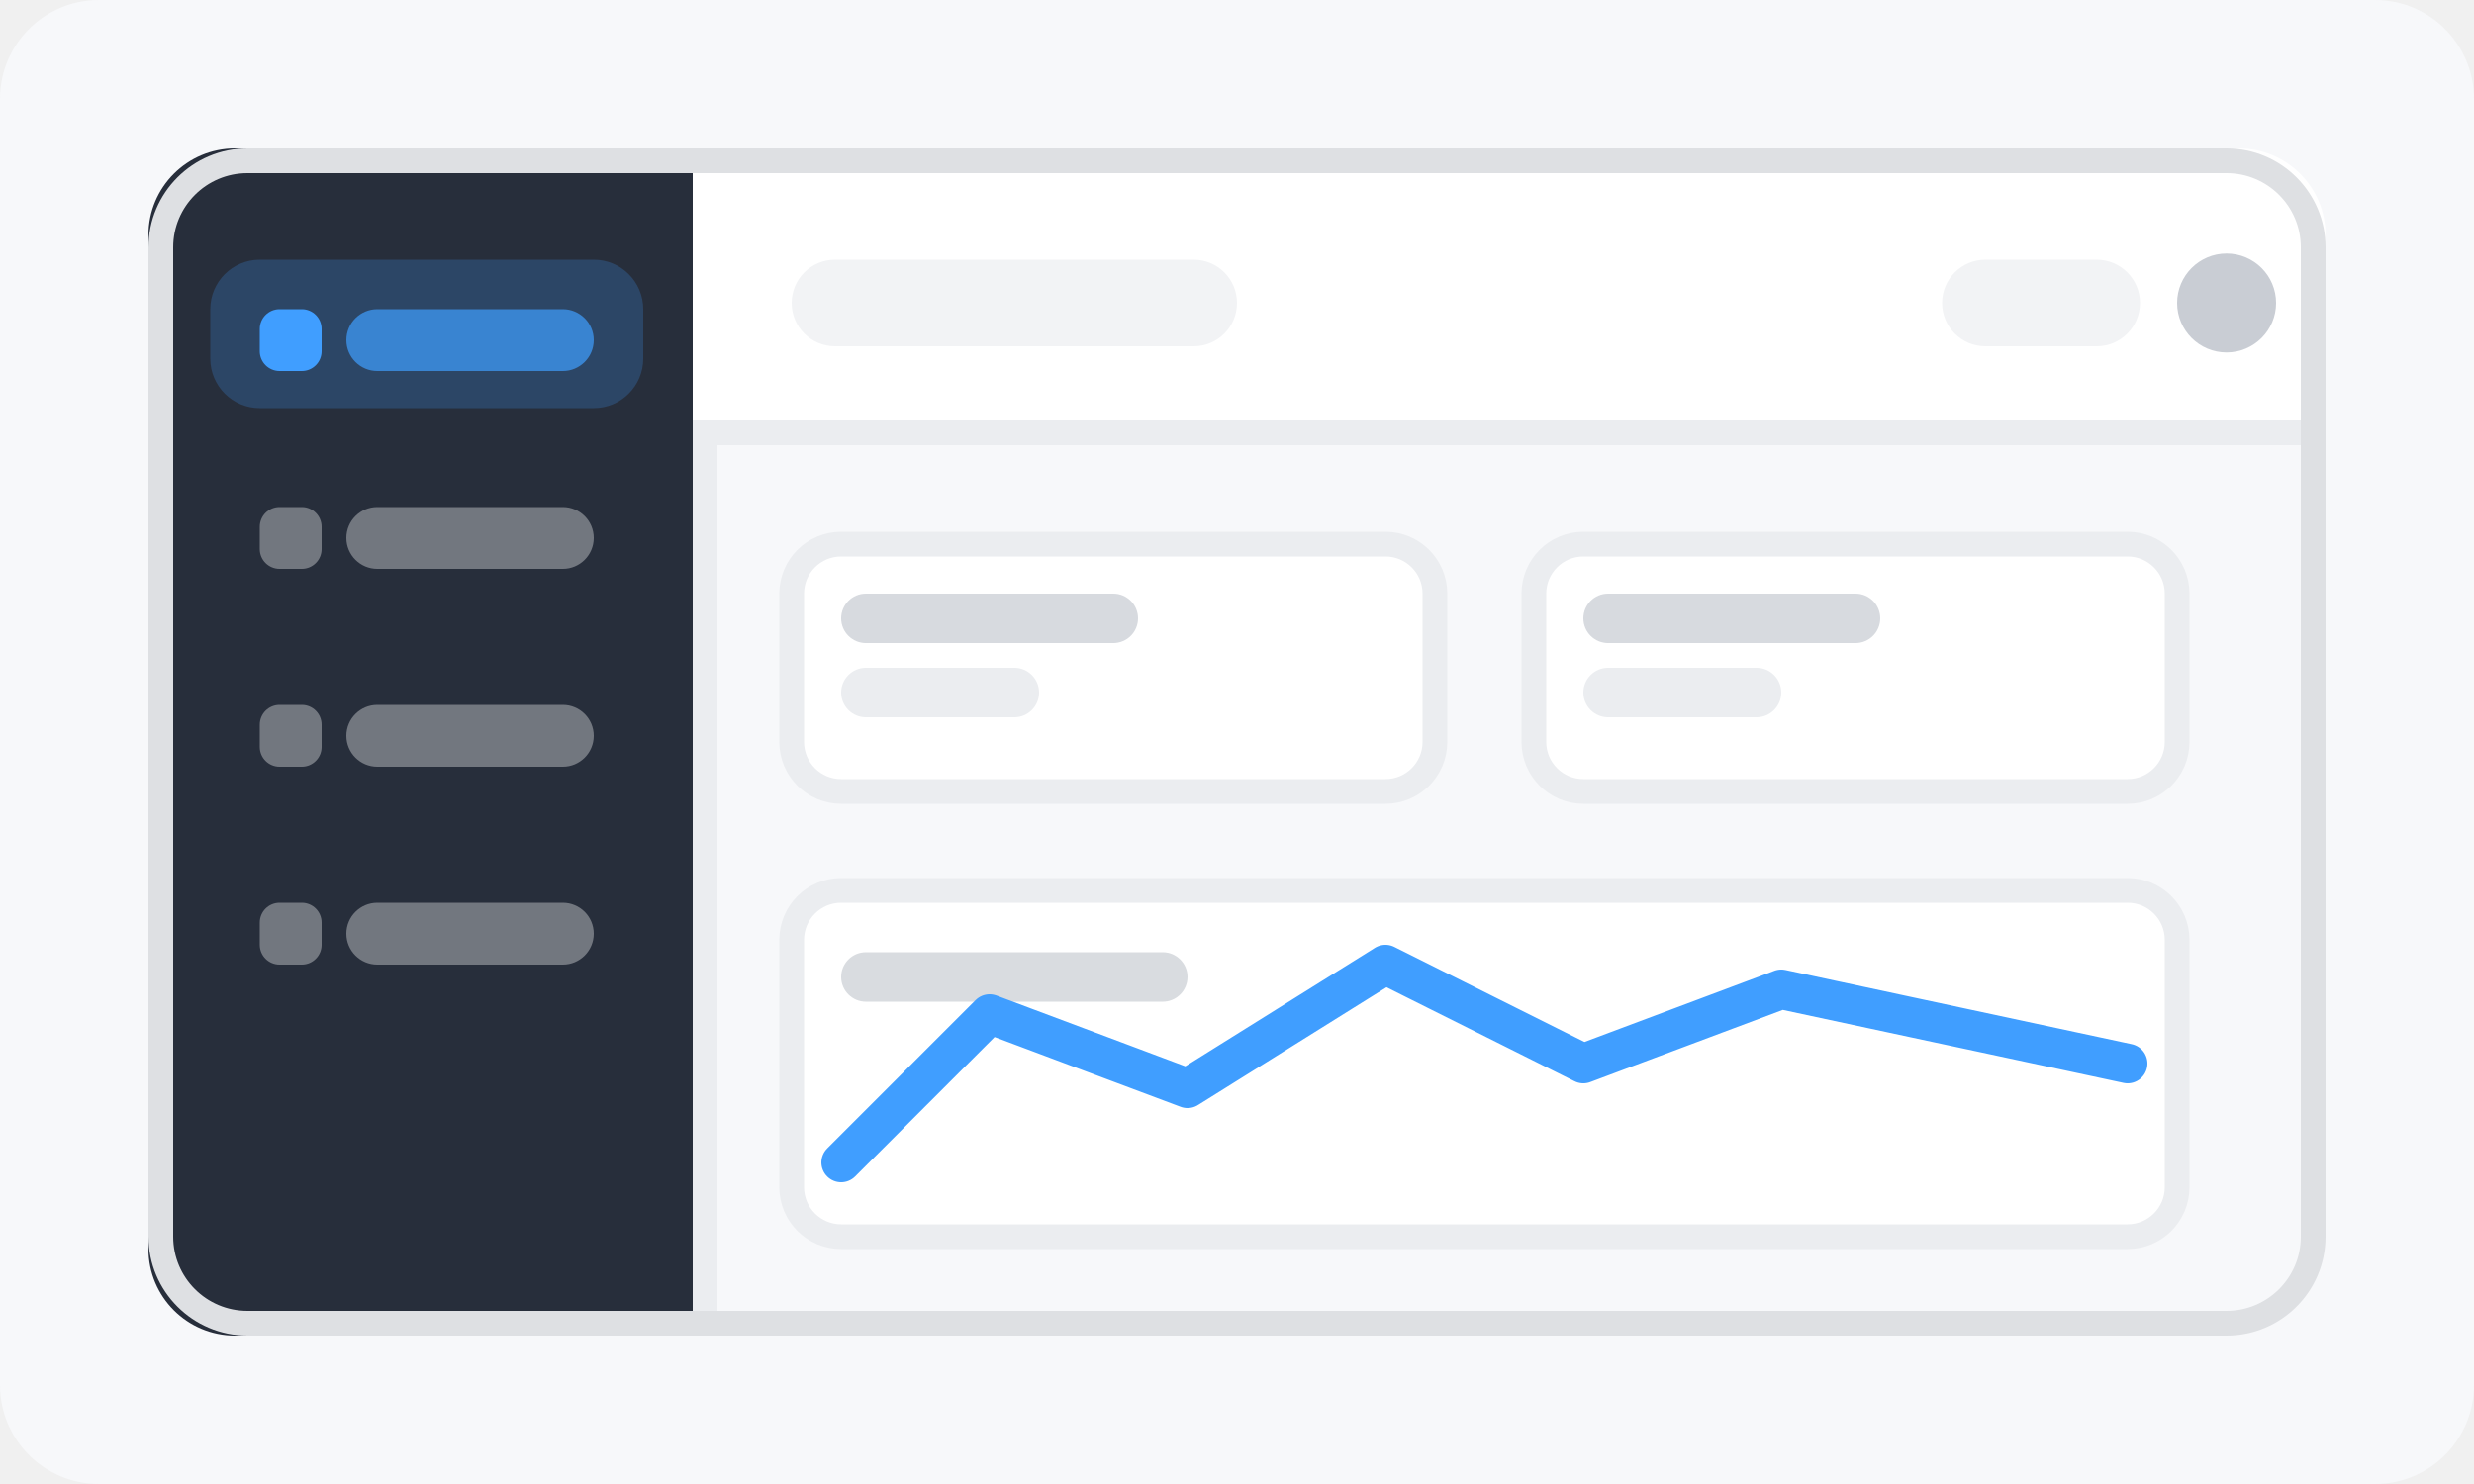
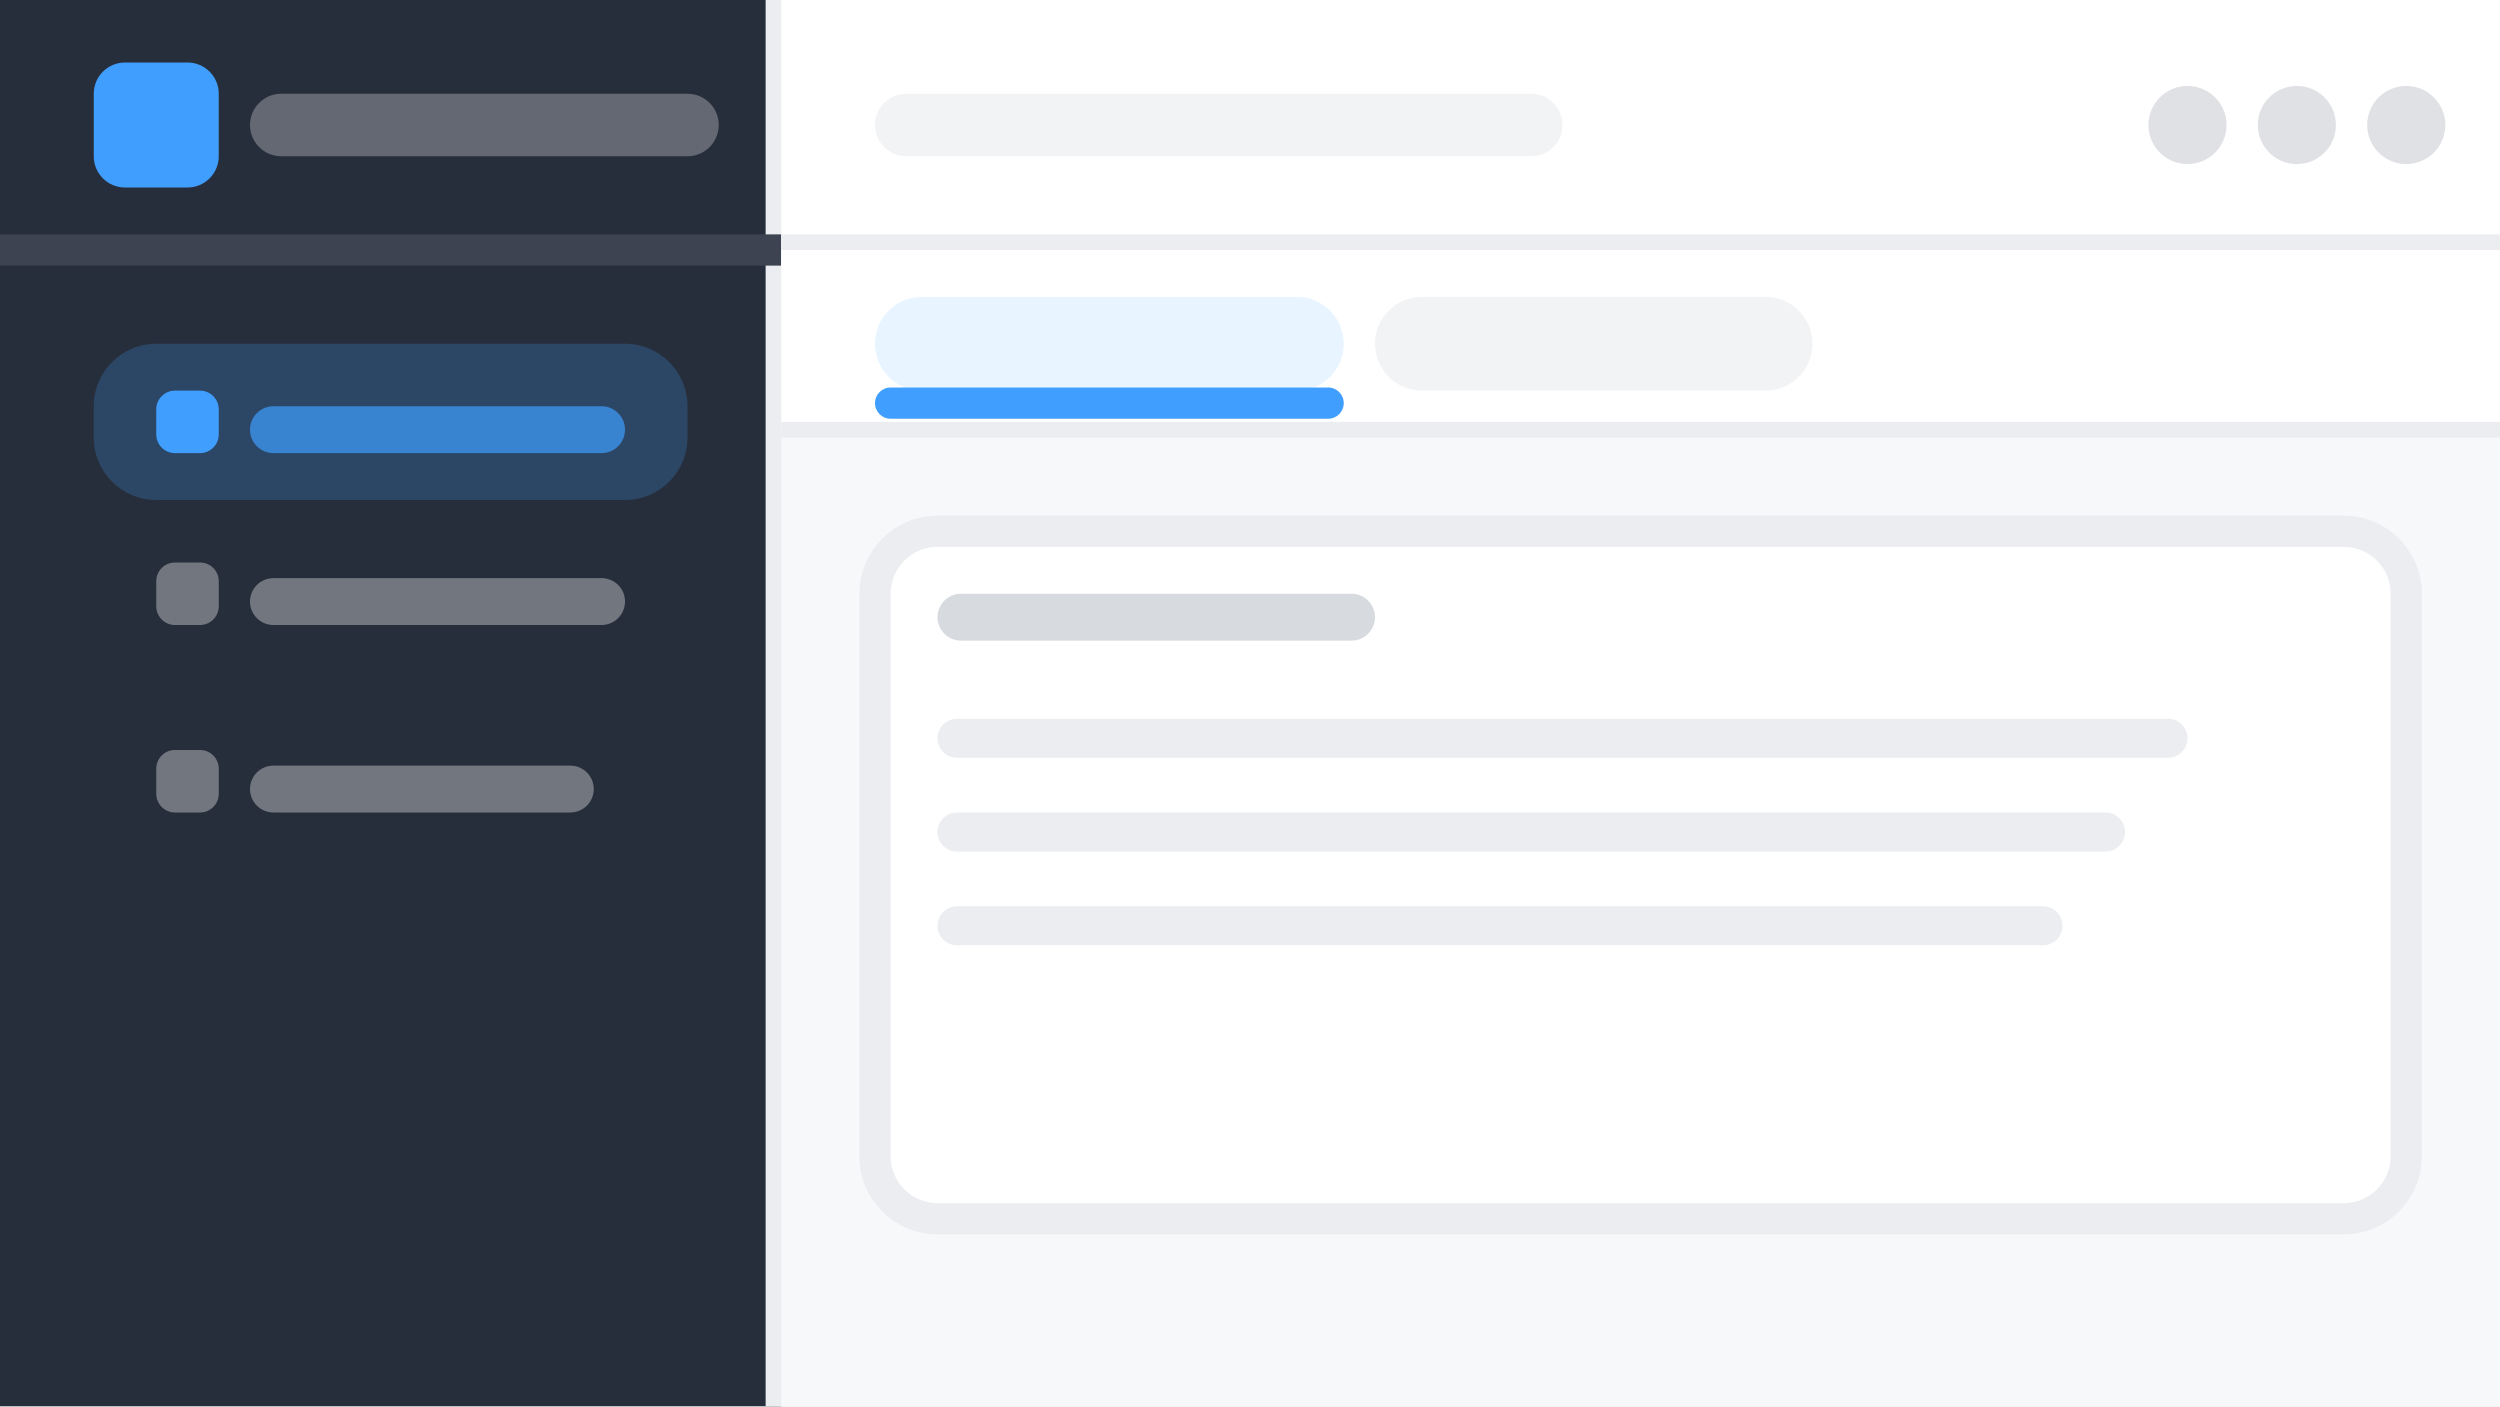
- <svg xmlns="http://www.w3.org/2000/svg" width="100%" height="100%" viewBox="0 0 100 60" fill="none" preserveAspectRatio="none">
-   <rect width="100" height="60" rx="4" fill="#F7F8FA" />
-   <rect x="6.5" y="6.5" width="87" height="47" rx="3.5" fill="#FFFFFF" />
-   <rect x="6.5" y="18" width="87" height="36" fill="#F7F8FA" />
-   <path d="M9.5 6H28V54H9.5C7.567 54 6 52.433 6 50.5V9.5C6 7.567 7.567 6 9.5 6Z" fill="#272E3B" />
-   <rect x="28" y="6" width="1" height="48" fill="#EBEDF0" />
-   <path d="M28 6H90.5C92.433 6 94 7.567 94 9.5V18H28V6Z" fill="#FFFFFF" />
-   <rect x="28" y="17" width="66" height="1" fill="#EBEDF0" />
-   <rect x="32" y="10.5" width="18" height="3.5" rx="1.75" fill="#F2F3F5" />
-   <rect x="78.5" y="10.5" width="8" height="3.5" rx="1.75" fill="#F2F3F5" />
-   <circle cx="90" cy="12.25" r="2" fill="#C9CDD4" />
-   <rect x="8.5" y="10.5" width="17.5" height="6" rx="2" fill="#409EFF" fill-opacity="0.22" />
-   <rect x="10.5" y="12.5" width="2.5" height="2.5" rx="0.8" fill="#409EFF" />
-   <rect x="14" y="12.5" width="10" height="2.5" rx="1.25" fill="#409EFF" fill-opacity="0.7" />
-   <rect x="10.5" y="20.5" width="2.5" height="2.5" rx="0.8" fill="white" fill-opacity="0.35" />
-   <rect x="14" y="20.5" width="10" height="2.5" rx="1.25" fill="white" fill-opacity="0.35" />
-   <rect x="10.5" y="28.5" width="2.5" height="2.5" rx="0.8" fill="white" fill-opacity="0.35" />
-   <rect x="14" y="28.5" width="10" height="2.5" rx="1.25" fill="white" fill-opacity="0.35" />
-   <rect x="10.5" y="36.5" width="2.5" height="2.5" rx="0.8" fill="white" fill-opacity="0.35" />
-   <rect x="14" y="36.5" width="10" height="2.5" rx="1.25" fill="white" fill-opacity="0.35" />
-   <rect x="32" y="22" width="26" height="10" rx="2" fill="#FFFFFF" stroke="#EBEDF0" />
-   <rect x="34" y="24" width="12" height="2" rx="1" fill="#C9CDD4" fill-opacity="0.75" />
-   <rect x="34" y="27" width="8" height="2" rx="1" fill="#EBEDF0" />
-   <rect x="62" y="22" width="26" height="10" rx="2" fill="#FFFFFF" stroke="#EBEDF0" />
-   <rect x="64" y="24" width="12" height="2" rx="1" fill="#C9CDD4" fill-opacity="0.75" />
-   <rect x="64" y="27" width="8" height="2" rx="1" fill="#EBEDF0" />
-   <rect x="32" y="36" width="56" height="14" rx="2" fill="#FFFFFF" stroke="#EBEDF0" />
-   <rect x="34" y="38.5" width="14" height="2" rx="1" fill="#C9CDD4" fill-opacity="0.7" />
-   <path d="M34 47 L40 41 L48 44 L56 39 L64 43 L72 40 L86 43" stroke="#409EFF" stroke-width="1.6" stroke-linecap="round" stroke-linejoin="round" />
-   <rect x="6.5" y="6.5" width="87" height="47" rx="3.5" stroke="#DEE0E3" />
+ <svg xmlns="http://www.w3.org/2000/svg" width="100%" height="100%" viewBox="0 0 160 90" fill="none" preserveAspectRatio="xMidYMid meet">
+   <rect width="160" height="90" rx="10" fill="#F7F8FA" />
+   <rect x="0" y="0" width="50" height="90" fill="#272E3B" />
+   <line x1="50" y1="0" x2="50" y2="90" stroke="#EBEDF0" stroke-width="2" vector-effect="non-scaling-stroke" />
+   <line x1="0" y1="16" x2="50" y2="16" stroke="#3D4350" stroke-width="2" vector-effect="non-scaling-stroke" />
+   <rect x="6" y="4" width="8" height="8" rx="2" fill="#409EFF" />
+   <rect x="16" y="6" width="30" height="4" rx="2" fill="white" fill-opacity="0.28" />
+   <rect x="6" y="22" width="38" height="10" rx="4" fill="#409EFF" fill-opacity="0.22" />
+   <rect x="10" y="25" width="4" height="4" rx="1.2" fill="#409EFF" />
+   <rect x="16" y="26" width="24" height="3" rx="1.5" fill="#409EFF" fill-opacity="0.7" />
+   <rect x="10" y="36" width="4" height="4" rx="1.2" fill="white" fill-opacity="0.35" />
+   <rect x="16" y="37" width="24" height="3" rx="1.5" fill="white" fill-opacity="0.35" />
+   <rect x="10" y="48" width="4" height="4" rx="1.2" fill="white" fill-opacity="0.35" />
+   <rect x="16" y="49" width="22" height="3" rx="1.5" fill="white" fill-opacity="0.35" />
+   <rect x="50" y="0" width="110" height="16" fill="#FFFFFF" />
+   <line x1="50" y1="16" x2="160" y2="16" stroke="#EBEDF0" stroke-width="2" vector-effect="non-scaling-stroke" />
+   <rect x="56" y="6" width="44" height="4" rx="2" fill="#F2F3F5" />
+   <circle cx="154" cy="8" r="2.5" fill="#C9CDD4" fill-opacity="0.6" />
+   <circle cx="147" cy="8" r="2.5" fill="#C9CDD4" fill-opacity="0.6" />
+   <circle cx="140" cy="8" r="2.5" fill="#C9CDD4" fill-opacity="0.6" />
+   <rect x="50" y="16" width="110" height="12" fill="#FFFFFF" />
+   <line x1="50" y1="28" x2="160" y2="28" stroke="#EBEDF0" stroke-width="2" vector-effect="non-scaling-stroke" />
+   <rect x="56" y="19" width="30" height="6" rx="3" fill="#409EFF" fill-opacity="0.12" />
+   <rect x="56" y="24.8" width="30" height="2" rx="1" fill="#409EFF" />
+   <rect x="88" y="19" width="28" height="6" rx="3" fill="#F2F3F5" />
+   <rect x="50" y="28" width="110" height="62" fill="#F7F8FA" />
+   <rect x="56" y="34" width="98" height="44" rx="4" fill="#FFFFFF" stroke="#EBEDF0" stroke-width="2" vector-effect="non-scaling-stroke" />
+   <rect x="60" y="38" width="28" height="3" rx="1.5" fill="#C9CDD4" fill-opacity="0.75" />
+   <rect x="60" y="46" width="80" height="2.5" rx="1.25" fill="#EBEDF0" />
+   <rect x="60" y="52" width="76" height="2.5" rx="1.25" fill="#EBEDF0" />
+   <rect x="60" y="58" width="72" height="2.5" rx="1.25" fill="#EBEDF0" />
</svg>
